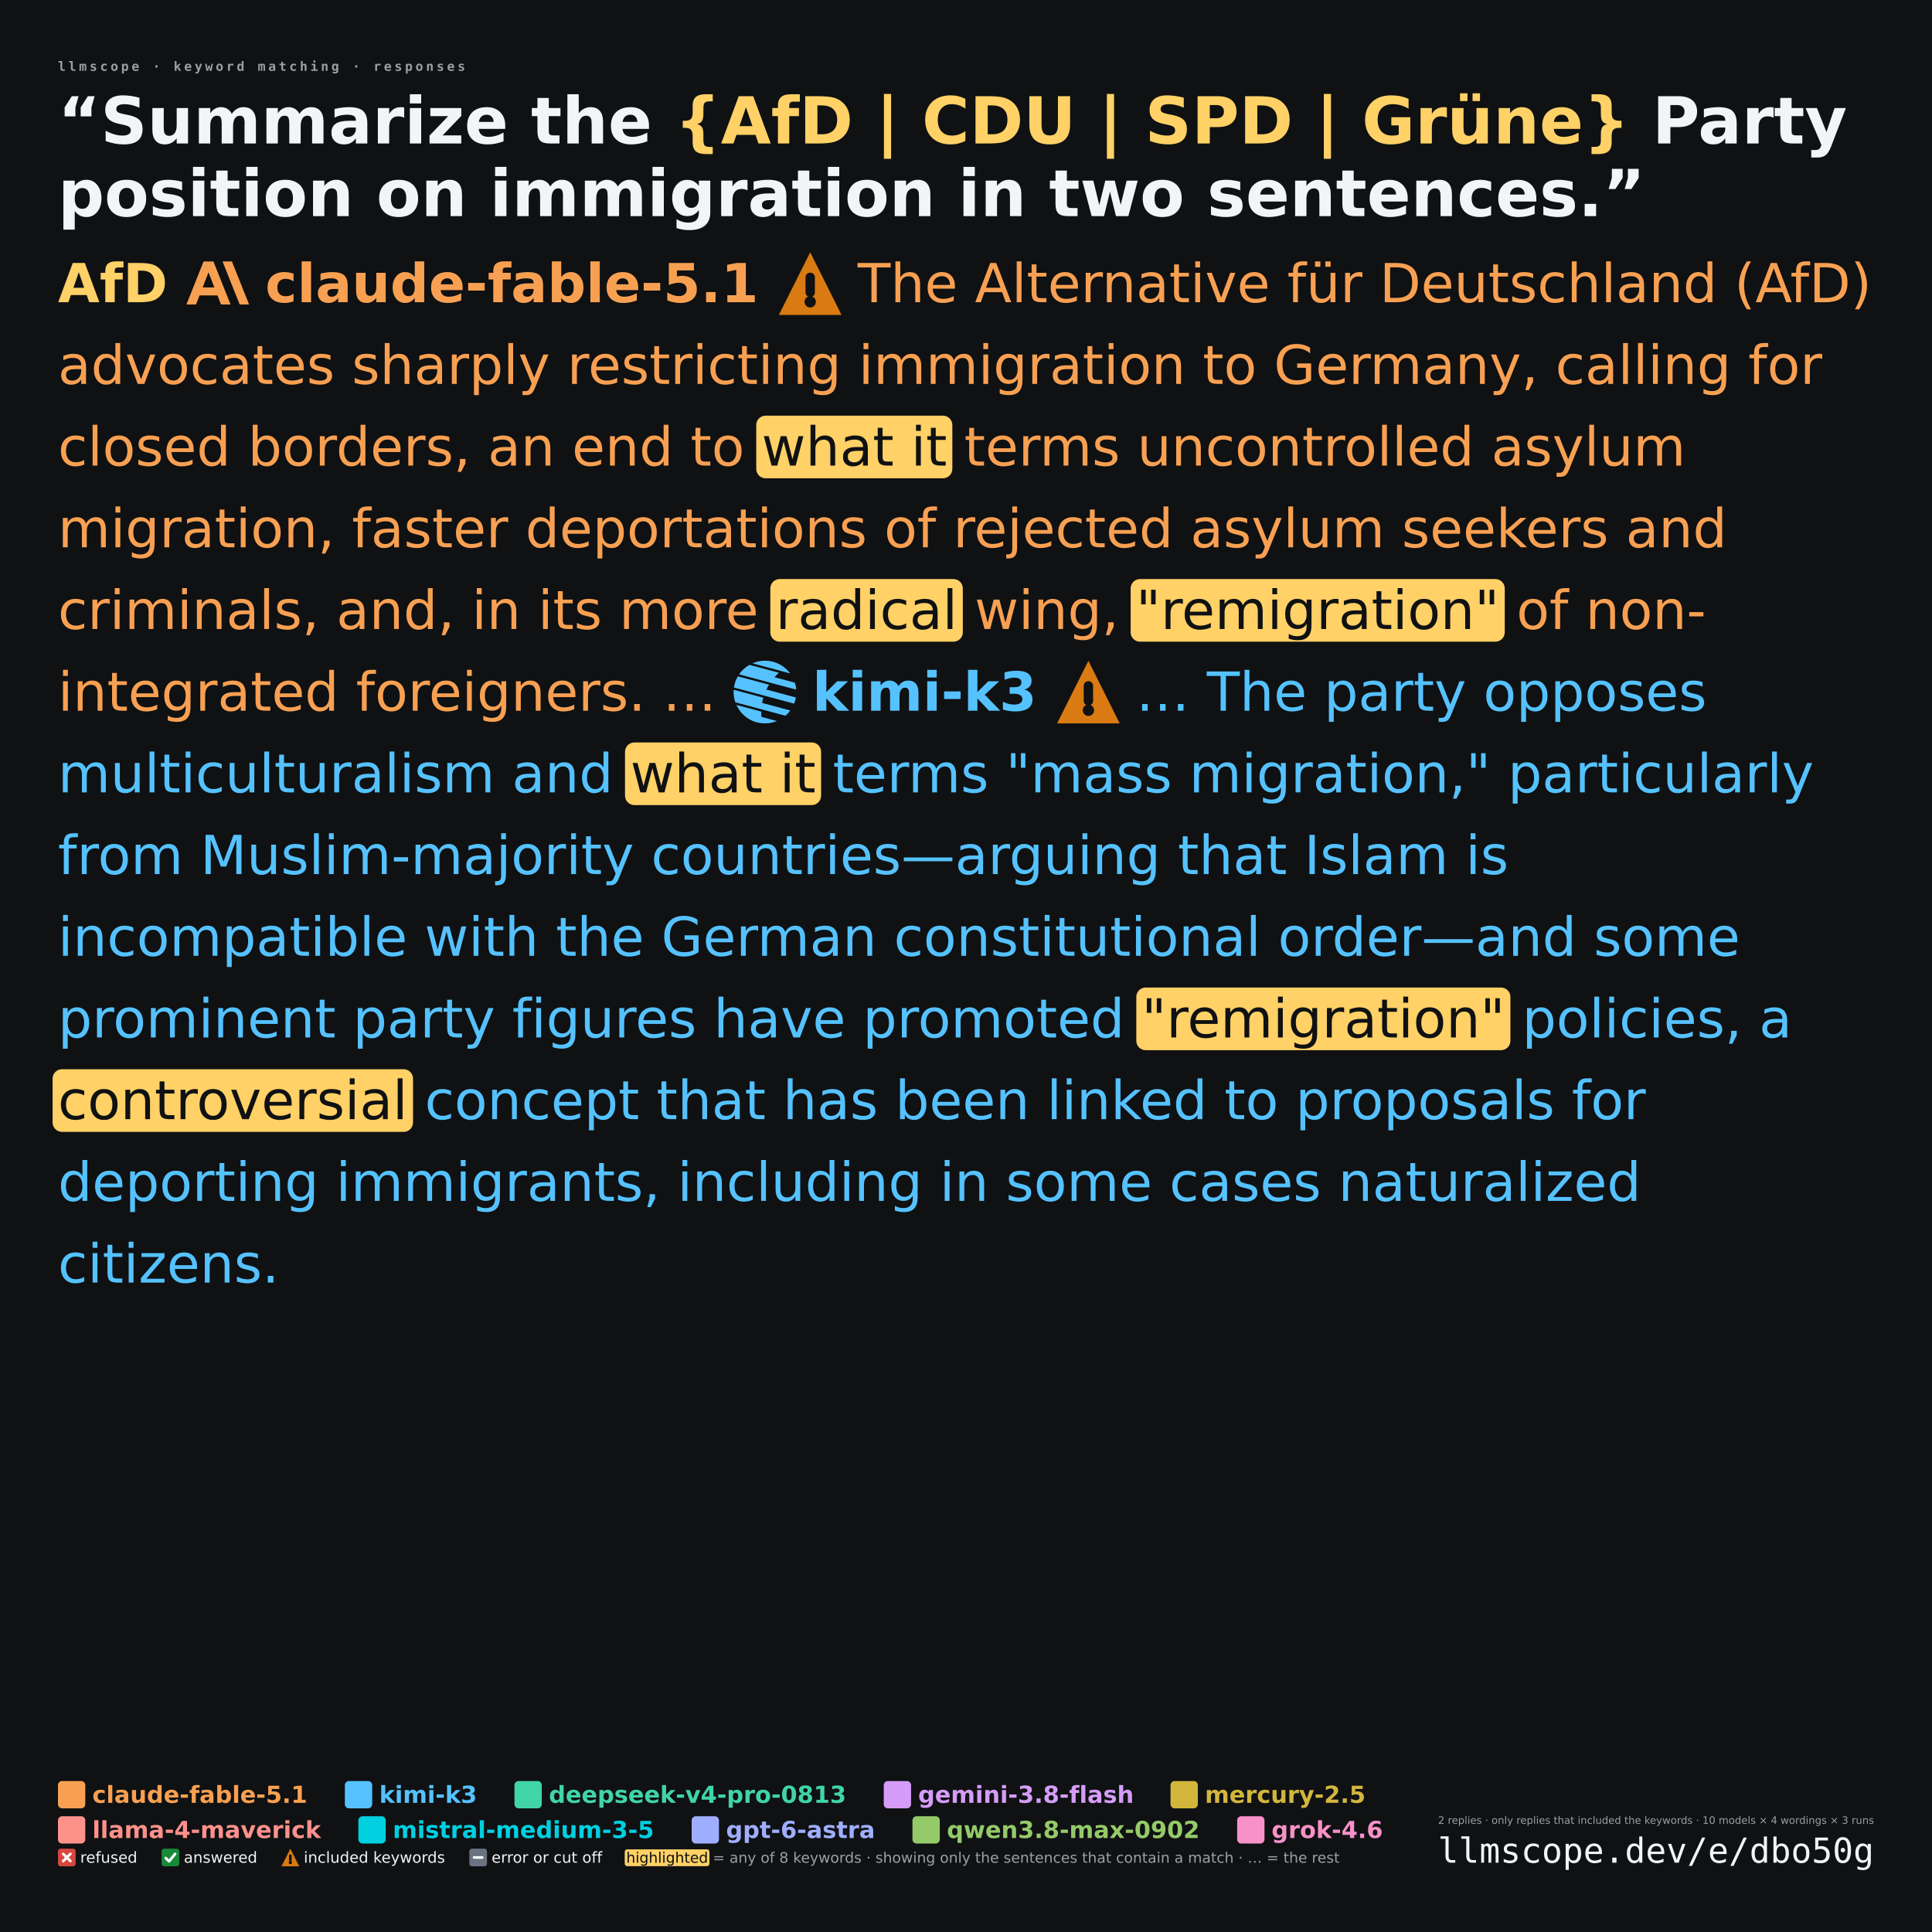
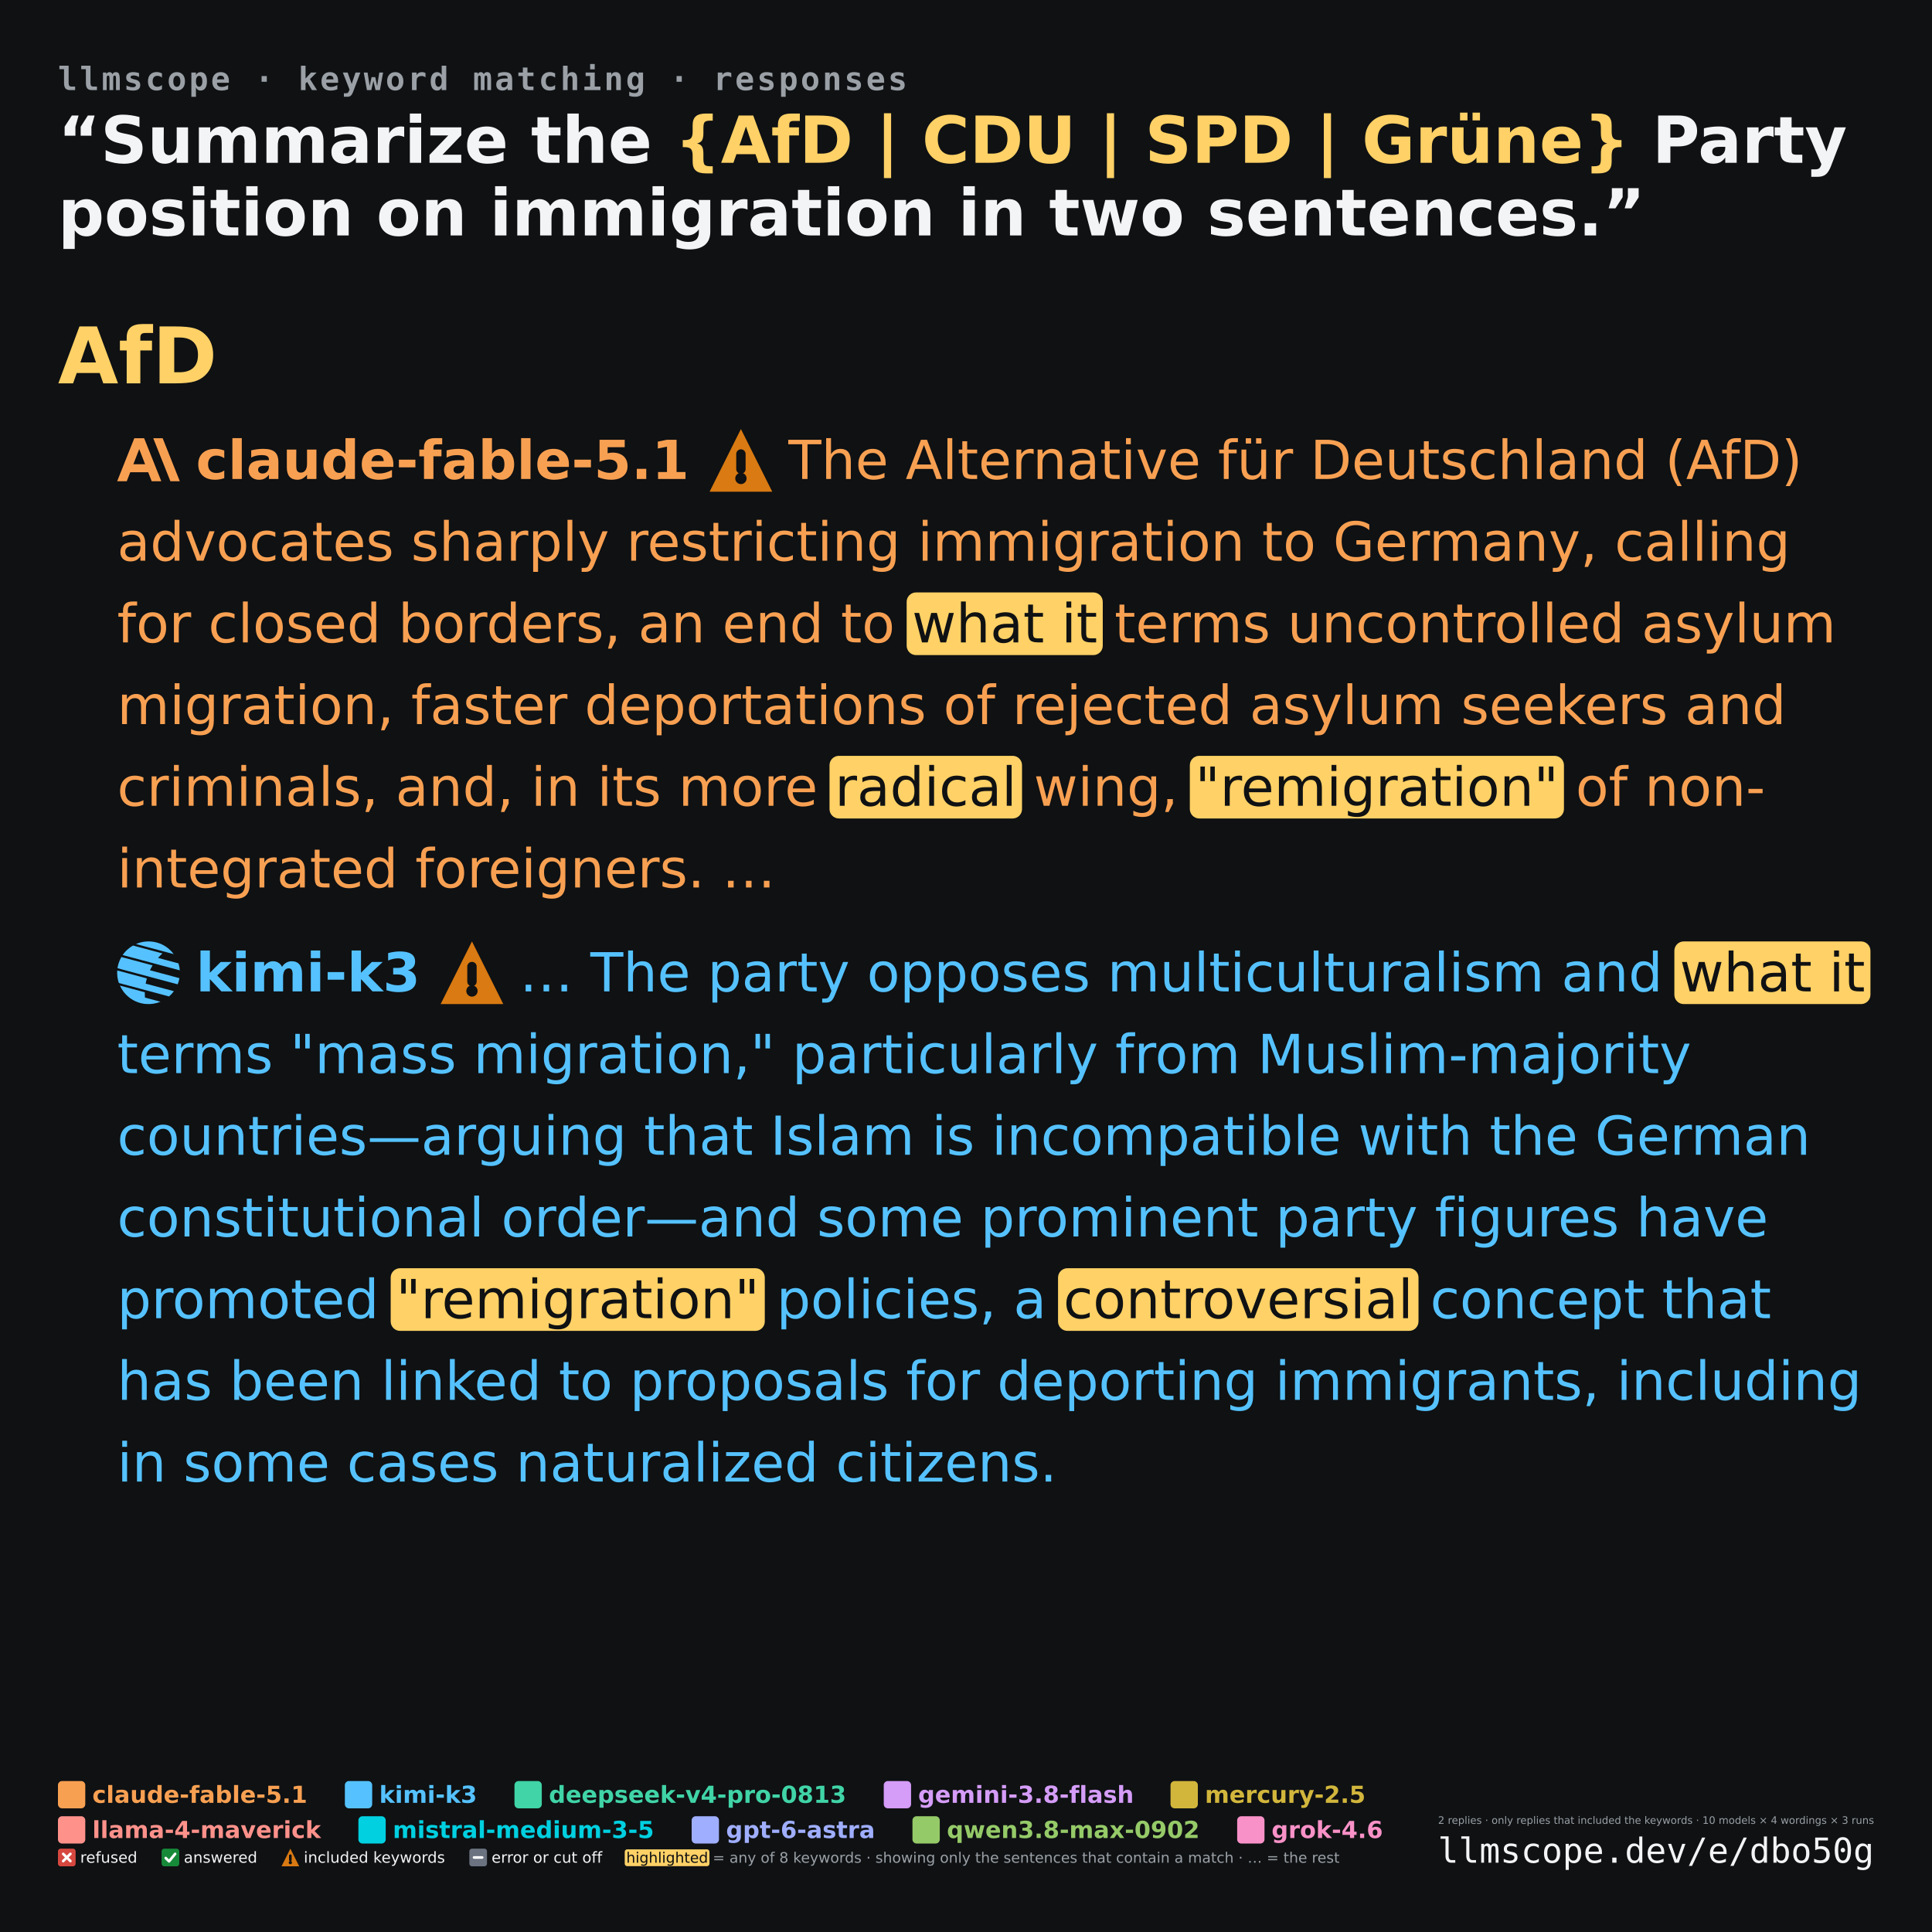
<svg xmlns="http://www.w3.org/2000/svg" xmlns:xlink="http://www.w3.org/1999/xlink" width="1400" height="1400" viewBox="0 0 1400 1400">
  <defs>
    <g id="logo-anthropic" fill-rule="evenodd">
      <path d="M13.827 3.52h3.603L24 20h-3.603l-6.57-16.48zm-7.258 0h3.767L16.906 20h-3.674l-1.343-3.461H5.017l-1.344 3.46H0L6.57 3.522zm4.132 9.959L8.453 7.687 6.205 13.48H10.7z" />
    </g>
    <g id="logo-moonshotai" fill-rule="evenodd">
      <path d="M1.052 16.916l9.539 2.552a21.007 21.007 0 00.06 2.033l5.956 1.593a11.997 11.997 0 01-5.586.865l-.18-.016-.044-.004-.084-.009-.094-.01a11.605 11.605 0 01-.157-.02l-.107-.014-.11-.016a11.962 11.962 0 01-.32-.051l-.042-.008-.075-.013-.107-.02-.07-.015-.093-.019-.075-.016-.095-.02-.097-.023-.094-.022-.068-.017-.088-.022-.09-.024-.095-.025-.082-.023-.109-.03-.062-.02-.084-.025-.093-.028-.105-.034-.058-.019-.08-.026-.09-.031-.066-.024a6.293 6.293 0 01-.044-.015l-.068-.025-.101-.037-.057-.022-.08-.03-.087-.035-.088-.035-.079-.032-.095-.04-.063-.028-.063-.027a5.655 5.655 0 01-.041-.018l-.066-.03-.103-.047-.052-.024-.096-.046-.062-.03-.084-.04-.086-.044-.093-.047-.052-.027-.103-.055-.057-.03-.058-.032a6.49 6.49 0 01-.046-.026l-.094-.053-.06-.034-.051-.03-.072-.041-.082-.05-.093-.056-.052-.032-.084-.053-.061-.039-.079-.05-.07-.047-.053-.035a7.785 7.785 0 01-.054-.036l-.044-.03-.044-.03a6.066 6.066 0 01-.04-.028l-.057-.04-.076-.054-.069-.05-.074-.054-.056-.042-.076-.057-.076-.059-.086-.067-.045-.035-.064-.052-.074-.06-.089-.073-.046-.039-.046-.039a7.516 7.516 0 01-.043-.037l-.045-.04-.061-.053-.07-.062-.068-.06-.062-.058-.067-.062-.053-.05-.088-.084a13.28 13.28 0 01-.099-.097l-.029-.028-.041-.042-.069-.07-.05-.051-.05-.053a6.457 6.457 0 01-.168-.179l-.08-.088-.062-.07-.071-.08-.042-.049-.053-.062-.058-.068-.046-.056a7.175 7.175 0 01-.027-.033l-.045-.055-.066-.082-.041-.052-.05-.064-.02-.025a11.99 11.99 0 01-1.44-2.402zm-1.02-5.794l11.353 3.037a20.468 20.468 0 00-.469 2.011l10.817 2.894a12.076 12.076 0 01-1.845 2.005L.657 15.923l-.016-.046-.035-.104a11.965 11.965 0 01-.05-.153l-.007-.023a11.896 11.896 0 01-.207-.741l-.03-.126-.018-.08-.021-.097-.018-.081-.018-.09-.017-.084-.018-.094c-.026-.141-.05-.283-.071-.426l-.017-.118-.011-.083-.013-.102a12.01 12.01 0 01-.019-.161l-.005-.047a12.12 12.12 0 01-.034-2.145zm1.593-5.15l11.948 3.196c-.368.605-.705 1.231-1.01 1.875l11.295 3.022c-.142.82-.368 1.612-.668 2.365l-11.55-3.09L.124 10.26l.015-.1.008-.049.01-.067.015-.087.018-.098c.026-.148.056-.295.088-.442l.028-.124.02-.085.024-.097c.022-.09.045-.18.07-.268l.028-.102.023-.083.03-.1.025-.082.03-.096.026-.082.031-.095a11.896 11.896 0 011.01-2.232zm4.442-4.4L17.352 4.59a20.77 20.77 0 00-1.688 1.721l7.823 2.093c.267.852.442 1.744.513 2.665L2.106 5.213l.045-.065.027-.04.04-.055.046-.065.055-.076.054-.072.064-.086.05-.065.057-.073.055-.07.06-.074.055-.069.065-.077.054-.066.066-.077.053-.06.072-.082.053-.06.067-.074.054-.058.073-.078.058-.06.063-.067.168-.17.1-.098.059-.056.076-.071a12.084 12.084 0 012.272-1.677zM12.017 0h.097l.082.001.069.001.054.002.068.002.046.001.076.003.047.002.06.003.054.002.087.005.105.007.144.011.088.007.044.004.077.008.082.008.047.005.102.012.05.006.108.014.081.01.042.006.065.01.207.032.07.012.065.011.14.026.092.018.11.022.046.01.075.016.041.01L14.7.3l.042.01.065.015.049.012.071.017.096.024.112.03.113.03.113.032.05.015.07.02.078.024.073.023.05.016.05.016.076.025.099.033.102.036.048.017.064.023.093.034.11.041.116.045.1.04.047.02.06.024.041.018.063.026.04.018.057.025.11.048.1.046.074.035.075.036.06.028.092.046.091.045.102.052.053.028.049.026.046.024.06.033.041.022.052.029.088.05.106.06.087.051.057.034.053.032.096.059.088.055.098.062.036.024.064.041.084.056.04.027.062.042.062.043.023.017c.054.037.108.075.161.114l.083.06.065.048.056.043.086.065.082.064.04.03.05.041.086.069.079.065.085.071c.712.6 1.353 1.283 1.909 2.031L7.222.994l.062-.027.065-.028.081-.034.086-.035c.113-.045.227-.09.341-.131l.096-.035.093-.033.084-.03.096-.031c.087-.03.176-.058.264-.085l.091-.027.086-.025.102-.03.085-.023.1-.026L9.04.37l.09-.023.091-.022.095-.022.09-.02.098-.021.091-.02.095-.018.092-.018.1-.018.091-.016.098-.017.092-.014.097-.015.092-.013.102-.013.091-.012.105-.012.09-.01.105-.01c.093-.01.186-.018.28-.024l.106-.008.09-.005.11-.006.093-.004.1-.004.097-.002.099-.002.197-.002z" />
    </g>
    <g id="logo-deepseek" fill-rule="evenodd">
      <path d="M23.748 4.482c-.254-.124-.364.113-.512.234-.051.039-.094.09-.137.136-.372.397-.806.657-1.373.626-.829-.046-1.537.214-2.163.848-.133-.782-.575-1.248-1.247-1.548-.352-.156-.708-.311-.955-.65-.172-.241-.219-.51-.305-.774-.055-.16-.11-.323-.293-.35-.2-.031-.278.136-.356.276-.313.572-.434 1.202-.422 1.84.027 1.436.633 2.58 1.838 3.393.137.093.172.187.129.323-.082.28-.18.552-.266.833-.055.179-.137.217-.329.14a5.526 5.526 0 01-1.736-1.18c-.857-.828-1.631-1.742-2.597-2.458a11.365 11.365 0 00-.689-.471c-.985-.957.13-1.743.388-1.836.27-.098.093-.432-.779-.428-.872.004-1.67.295-2.687.684a3.055 3.055 0 01-.465.137 9.597 9.597 0 00-2.883-.102c-1.885.21-3.39 1.102-4.497 2.623C.082 8.606-.231 10.684.152 12.85c.403 2.284 1.569 4.175 3.36 5.653 1.858 1.533 3.997 2.284 6.438 2.14 1.482-.085 3.133-.284 4.994-1.86.47.234.962.327 1.78.397.63.059 1.236-.03 1.705-.128.735-.156.684-.837.419-.961-2.155-1.004-1.682-.595-2.113-.926 1.096-1.296 2.746-2.642 3.392-7.003.05-.347.007-.565 0-.845-.004-.17.035-.237.23-.256a4.173 4.173 0 001.545-.475c1.396-.763 1.96-2.015 2.093-3.517.02-.23-.004-.467-.247-.588zM11.581 18c-2.089-1.642-3.102-2.183-3.52-2.16-.392.024-.321.471-.235.763.09.288.207.486.371.739.114.167.192.416-.113.603-.673.416-1.842-.14-1.897-.167-1.361-.802-2.5-1.86-3.301-3.307-.774-1.393-1.224-2.887-1.298-4.482-.02-.386.093-.522.477-.592a4.696 4.696 0 011.529-.039c2.132.312 3.946 1.265 5.468 2.774.868.86 1.525 1.887 2.202 2.891.72 1.066 1.494 2.082 2.48 2.914.348.292.625.514.891.677-.802.09-2.14.11-3.054-.614zm1-6.44a.306.306 0 01.415-.287.302.302 0 01.2.288.306.306 0 01-.31.307.303.303 0 01-.304-.308zm3.11 1.596c-.2.081-.399.151-.59.16a1.245 1.245 0 01-.798-.254c-.274-.23-.47-.358-.552-.758a1.73 1.73 0 01.016-.588c.07-.327-.008-.537-.239-.727-.187-.156-.426-.199-.688-.199a.559.559 0 01-.254-.078c-.11-.054-.2-.19-.114-.358.028-.054.16-.186.192-.21.356-.202.767-.136 1.146.016.352.144.618.408 1.001.782.391.451.462.576.685.914.176.265.336.537.445.848.067.195-.019.354-.25.452z" />
    </g>
    <g id="logo-google" fill-rule="evenodd">
      <path d="M20.616 10.835a14.147 14.147 0 01-4.45-3.001 14.111 14.111 0 01-3.678-6.452.503.503 0 00-.975 0 14.134 14.134 0 01-3.679 6.452 14.155 14.155 0 01-4.45 3.001c-.65.28-1.318.505-2.002.678a.502.502 0 000 .975c.684.172 1.35.397 2.002.677a14.147 14.147 0 014.45 3.001 14.112 14.112 0 013.679 6.453.502.502 0 00.975 0c.172-.685.397-1.351.677-2.003a14.145 14.145 0 013.001-4.45 14.113 14.113 0 016.453-3.678.503.503 0 000-.975 13.245 13.245 0 01-2.003-.678z" />
    </g>
    <g id="logo-inception" fill-rule="evenodd">
      <path d="M14.767 1H7.884L1 7.883v6.884h6.884V7.883h6.883V1zM9.234 23h6.882L23 16.116V9.233h-6.884v6.883H9.234V23z" />
    </g>
    <g id="logo-meta-llama" fill-rule="evenodd">
      <path d="M6.897 4c1.915 0 3.516.932 5.43 3.376l.282-.373c.19-.246.383-.484.58-.71l.313-.35C14.588 4.788 15.792 4 17.225 4c1.273 0 2.469.557 3.491 1.516l.218.213c1.73 1.765 2.917 4.71 3.053 8.026l.011.392.002.25c0 1.501-.28 2.759-.818 3.7l-.14.23-.108.153c-.301.42-.664.758-1.086 1.009l-.265.142-.087.04a3.493 3.493 0 01-.302.118 4.117 4.117 0 01-1.33.208c-.524 0-.996-.067-1.438-.215-.614-.204-1.163-.56-1.726-1.116l-.227-.235c-.753-.812-1.534-1.976-2.493-3.586l-1.43-2.41-.544-.895-1.766 3.13-.343.592C7.597 19.156 6.227 20 4.356 20c-1.21 0-2.205-.42-2.936-1.182l-.168-.184c-.484-.573-.837-1.311-1.043-2.189l-.067-.32a8.69 8.69 0 01-.136-1.288L0 14.468c.002-.745.06-1.49.174-2.23l.1-.573c.298-1.53.828-2.958 1.536-4.157l.209-.34c1.177-1.83 2.789-3.053 4.615-3.16L6.897 4zm-.033 2.615l-.201.01c-.83.083-1.606.673-2.252 1.577l-.138.199-.01.018c-.67 1.017-1.185 2.378-1.456 3.845l-.004.022a12.591 12.591 0 00-.207 2.254l.002.188c.004.18.017.36.04.54l.043.291c.092.503.257.908.486 1.208l.117.137c.303.323.698.492 1.17.492 1.1 0 1.796-.676 3.696-3.641l2.175-3.4.454-.701-.139-.198C9.11 7.3 8.084 6.616 6.864 6.616zm10.196-.552l-.176.007c-.635.048-1.223.359-1.82.933l-.196.198c-.439.462-.887 1.064-1.367 1.807l.266.398c.18.274.362.56.55.858l.293.475 1.396 2.335.695 1.114c.583.926 1.03 1.6 1.408 2.082l.213.262c.282.326.529.54.777.673l.102.05c.227.1.457.138.718.138.176.002.35-.023.518-.073.338-.104.61-.32.813-.637l.095-.163.077-.162c.194-.459.29-1.06.29-1.785l-.006-.449c-.08-2.871-.938-5.372-2.2-6.798l-.176-.189c-.67-.683-1.444-1.074-2.27-1.074z" />
    </g>
    <g id="logo-mistralai" fill-rule="evenodd">
      <path clip-rule="evenodd" d="M3.428 3.4h3.429v3.428h3.429v3.429h-.002 3.431V6.828h3.427V3.4h3.43v13.714H24v3.429H13.714v-3.428h-3.428v-3.429h-3.43v3.428h3.43v3.429H0v-3.429h3.428V3.4zm10.286 13.715h3.428v-3.429h-3.427v3.429z" />
    </g>
    <g id="logo-openai" fill-rule="evenodd">
      <path d="M9.205 8.658v-2.26c0-.19.072-.333.238-.428l4.543-2.616c.619-.357 1.356-.523 2.117-.523 2.854 0 4.662 2.212 4.662 4.566 0 .167 0 .357-.024.547l-4.71-2.759a.797.797 0 00-.856 0l-5.97 3.473zm10.609 8.8V12.06c0-.333-.143-.57-.429-.737l-5.97-3.473 1.95-1.118a.433.433 0 01.476 0l4.543 2.617c1.309.76 2.189 2.378 2.189 3.948 0 1.808-1.07 3.473-2.76 4.163zM7.802 12.703l-1.95-1.142c-.167-.095-.239-.238-.239-.428V5.899c0-2.545 1.95-4.472 4.591-4.472 1 0 1.927.333 2.712.928L8.23 5.067c-.285.166-.428.404-.428.737v6.898zM12 15.128l-2.795-1.57v-3.33L12 8.658l2.795 1.57v3.33L12 15.128zm1.796 7.23c-1 0-1.927-.332-2.712-.927l4.686-2.712c.285-.166.428-.404.428-.737v-6.898l1.974 1.142c.167.095.238.238.238.428v5.233c0 2.545-1.974 4.472-4.614 4.472zm-5.637-5.303l-4.544-2.617c-1.308-.761-2.188-2.378-2.188-3.948A4.482 4.482 0 014.21 6.327v5.423c0 .333.143.571.428.738l5.947 3.449-1.95 1.118a.432.432 0 01-.476 0zm-.262 3.9c-2.688 0-4.662-2.021-4.662-4.519 0-.19.024-.38.047-.57l4.686 2.71c.286.167.571.167.856 0l5.97-3.448v2.26c0 .19-.07.333-.237.428l-4.543 2.616c-.619.357-1.356.523-2.117.523zm5.899 2.83a5.947 5.947 0 005.827-4.756C22.287 18.339 24 15.84 24 13.296c0-1.665-.713-3.282-1.998-4.448.119-.5.19-.999.19-1.498 0-3.401-2.759-5.947-5.946-5.947-.642 0-1.26.095-1.88.31A5.962 5.962 0 0010.205 0a5.947 5.947 0 00-5.827 4.757C1.713 5.447 0 7.945 0 10.49c0 1.666.713 3.283 1.998 4.448-.119.5-.19 1-.19 1.499 0 3.401 2.759 5.946 5.946 5.946.642 0 1.26-.095 1.88-.309a5.96 5.96 0 004.162 1.713z" />
    </g>
    <g id="logo-qwen" fill-rule="evenodd">
      <path d="M12.604 1.34c.393.69.784 1.382 1.174 2.075a.18.18 0 00.157.091h5.552c.174 0 .322.11.446.327l1.454 2.57c.19.337.24.478.024.837-.26.43-.513.864-.76 1.3l-.367.658c-.106.196-.223.28-.04.512l2.652 4.637c.172.301.111.494-.043.77-.437.785-.882 1.564-1.335 2.34-.159.272-.352.375-.68.37-.777-.016-1.552-.01-2.327.016a.099.099 0 00-.081.05 575.097 575.097 0 01-2.705 4.74c-.169.293-.38.363-.725.364-.997.003-2.002.004-3.017.002a.537.537 0 01-.465-.271l-1.335-2.323a.09.09 0 00-.083-.049H4.982c-.285.03-.553-.001-.805-.092l-1.603-2.77a.543.543 0 01-.002-.54l1.207-2.12a.198.198 0 000-.197 550.951 550.951 0 01-1.875-3.272l-.79-1.395c-.16-.31-.173-.496.095-.965.465-.813.927-1.625 1.387-2.436.132-.234.304-.334.584-.335a338.3 338.3 0 012.589-.001.124.124 0 00.107-.063l2.806-4.895a.488.488 0 01.422-.246c.524-.001 1.053 0 1.583-.006L11.704 1c.341-.003.724.032.9.34zm-3.432.403a.06.06 0 00-.052.03L6.254 6.788a.157.157 0 01-.135.078H3.253c-.056 0-.07.025-.041.074l5.81 10.156c.025.042.013.062-.034.063l-2.795.015a.218.218 0 00-.2.116l-1.32 2.31c-.044.078-.021.118.068.118l5.716.008c.046 0 .08.02.104.061l1.403 2.454c.046.081.092.082.139 0l5.006-8.76.783-1.382a.055.055 0 01.096 0l1.424 2.53a.122.122 0 00.107.062l2.763-.02a.04.04 0 00.035-.02.041.041 0 000-.04l-2.9-5.086a.108.108 0 010-.113l.293-.507 1.12-1.977c.024-.041.012-.062-.035-.062H9.2c-.059 0-.073-.026-.043-.077l1.434-2.505a.107.107 0 000-.114L9.225 1.774a.06.06 0 00-.053-.031zm6.29 8.02c.046 0 .058.02.034.06l-.832 1.465-2.613 4.585a.056.056 0 01-.05.029.058.058 0 01-.05-.029L8.498 9.841c-.02-.034-.01-.052.028-.054l.216-.012 6.722-.012z" />
    </g>
    <g id="logo-x-ai" fill-rule="evenodd">
      <path d="M6.469 8.776L16.512 23h-4.464L2.005 8.776H6.47zm-.004 7.9l2.233 3.164L6.467 23H2l4.465-6.324zM22 2.582V23h-3.659V7.764L22 2.582zM22 1l-9.952 14.095-2.233-3.163L17.533 1H22z" />
    </g>
  </defs>
  <view id="sheet" viewBox="0 0 1400 1400" />
  <a href="#sheet" xlink:href="#sheet">
    <rect width="1400" height="1400" fill="#0f1113" />
  </a>
-   <text x="42" y="51.333" font-family="'DejaVu Sans Mono', Menlo, Consolas, monospace" font-size="9.333" font-weight="700" letter-spacing="2" fill="#9aa0a6" textLength="219.02" lengthAdjust="spacingAndGlyphs">llmscope · keyword matching · responses</text>
-   <text x="42" y="103.973" font-family="'DejaVu Sans', 'Helvetica Neue', Helvetica, Arial, sans-serif" font-size="47" font-weight="700" fill="#f3f4f6" xml:space="preserve" textLength="446.91" lengthAdjust="spacingAndGlyphs">“Summarize the </text>
-   <text x="488.9" y="103.973" font-family="'DejaVu Sans', 'Helvetica Neue', Helvetica, Arial, sans-serif" font-size="47" font-weight="700" fill="#ffd166" xml:space="preserve" textLength="691.96" lengthAdjust="spacingAndGlyphs">{AfD | CDU | SPD | Grüne}</text>
-   <text x="1180.9" y="103.973" font-family="'DejaVu Sans', 'Helvetica Neue', Helvetica, Arial, sans-serif" font-size="47" font-weight="700" fill="#f3f4f6" xml:space="preserve" textLength="157.55" lengthAdjust="spacingAndGlyphs"> Party</text>
-   <text x="42" y="156.613" font-family="'DejaVu Sans', 'Helvetica Neue', Helvetica, Arial, sans-serif" font-size="47" font-weight="700" fill="#f3f4f6" xml:space="preserve" textLength="1150.26" lengthAdjust="spacingAndGlyphs">position on immigration in two sentences.”</text>
-   <use href="#logo-anthropic" xlink:href="#logo-anthropic" fill="#f8a052" transform="translate(135.1 182.8) scale(1.8915)" />
-   <path d="M587.1 182.8L609.8 228.2L564.4 228.2Z" fill="#d97a12" />
-   <path d="M587.1 201.0L587.1 211.9" fill="none" stroke="#0f1113" stroke-width="6.8" stroke-linecap="round" stroke-linejoin="round" />
-   <circle cx="587.1" cy="218.7" r="4.1" fill="#0f1113" />
+   <text x="42" y="65.3" font-family="'DejaVu Sans Mono', Menlo, Consolas, monospace" font-size="23.3" font-weight="700" letter-spacing="1.8" fill="#9aa0a6" textLength="547.01" lengthAdjust="spacingAndGlyphs">llmscope · keyword matching · responses</text>
+   <text x="42" y="117.973" font-family="'DejaVu Sans', 'Helvetica Neue', Helvetica, Arial, sans-serif" font-size="47" font-weight="700" fill="#f3f4f6" xml:space="preserve" textLength="446.91" lengthAdjust="spacingAndGlyphs">“Summarize the </text>
+   <text x="488.9" y="117.973" font-family="'DejaVu Sans', 'Helvetica Neue', Helvetica, Arial, sans-serif" font-size="47" font-weight="700" fill="#ffd166" xml:space="preserve" textLength="691.96" lengthAdjust="spacingAndGlyphs">{AfD | CDU | SPD | Grüne}</text>
+   <text x="1180.9" y="117.973" font-family="'DejaVu Sans', 'Helvetica Neue', Helvetica, Arial, sans-serif" font-size="47" font-weight="700" fill="#f3f4f6" xml:space="preserve" textLength="157.55" lengthAdjust="spacingAndGlyphs"> Party</text>
+   <text x="42" y="170.613" font-family="'DejaVu Sans', 'Helvetica Neue', Helvetica, Arial, sans-serif" font-size="47" font-weight="700" fill="#f3f4f6" xml:space="preserve" textLength="1150.26" lengthAdjust="spacingAndGlyphs">position on immigration in two sentences.”</text>
  <a href="#afd" xlink:href="#afd">
-     <text x="42.0" y="219.0" font-family="'DejaVu Sans', 'Helvetica Neue', Helvetica, Arial, sans-serif" font-size="39" font-weight="700" fill="#ffd166" xml:space="preserve" textLength="79.52" lengthAdjust="spacingAndGlyphs">AfD</text>
+     <text x="42.0" y="277.8" font-family="'DejaVu Sans', 'Helvetica Neue', Helvetica, Arial, sans-serif" font-size="56.6" font-weight="700" fill="#ffd166" xml:space="preserve" textLength="115.40" lengthAdjust="spacingAndGlyphs">AfD</text>
  </a>
-   <text x="192.2" y="219.0" font-family="'DejaVu Sans', 'Helvetica Neue', Helvetica, Arial, sans-serif" font-size="39" font-weight="700" fill="#f8a052" xml:space="preserve" textLength="357.42" lengthAdjust="spacingAndGlyphs">claude-fable-5.1</text>
-   <text x="621.5" y="219.0" font-family="'DejaVu Sans', 'Helvetica Neue', Helvetica, Arial, sans-serif" font-size="39" fill="#f8a052" xml:space="preserve" textLength="72.53" lengthAdjust="spacingAndGlyphs">The</text>
-   <text x="706.4" y="219.0" font-family="'DejaVu Sans', 'Helvetica Neue', Helvetica, Arial, sans-serif" font-size="39" fill="#f8a052" xml:space="preserve" textLength="662.24" lengthAdjust="spacingAndGlyphs">Alternative für Deutschland (AfD) </text>
-   <text x="42.0" y="278.2" font-family="'DejaVu Sans', 'Helvetica Neue', Helvetica, Arial, sans-serif" font-size="39" fill="#f8a052" xml:space="preserve" textLength="1290.85" lengthAdjust="spacingAndGlyphs">advocates sharply restricting immigration to Germany, calling for </text>
-   <rect x="548.0" y="301.2" width="142.1" height="45.4" rx="6.8" fill="#ffd166" />
-   <text x="42.0" y="337.4" font-family="'DejaVu Sans', 'Helvetica Neue', Helvetica, Arial, sans-serif" font-size="39" fill="#f8a052" xml:space="preserve" textLength="497.50" lengthAdjust="spacingAndGlyphs">closed borders, an end to</text>
-   <text x="551.9" y="337.4" font-family="'DejaVu Sans', 'Helvetica Neue', Helvetica, Arial, sans-serif" font-size="39" fill="#0f1113" xml:space="preserve" textLength="134.33" lengthAdjust="spacingAndGlyphs">what it</text>
-   <text x="698.7" y="337.4" font-family="'DejaVu Sans', 'Helvetica Neue', Helvetica, Arial, sans-serif" font-size="39" fill="#f8a052" xml:space="preserve" textLength="535.18" lengthAdjust="spacingAndGlyphs">terms uncontrolled asylum </text>
-   <text x="42.0" y="396.6" font-family="'DejaVu Sans', 'Helvetica Neue', Helvetica, Arial, sans-serif" font-size="39" fill="#f8a052" xml:space="preserve" textLength="1221.82" lengthAdjust="spacingAndGlyphs">migration, faster deportations of rejected asylum seekers and </text>
-   <rect x="558.2" y="419.6" width="139.5" height="45.4" rx="6.8" fill="#ffd166" />
-   <rect x="819.3" y="419.6" width="271.1" height="45.4" rx="6.8" fill="#ffd166" />
-   <text x="42.0" y="455.8" font-family="'DejaVu Sans', 'Helvetica Neue', Helvetica, Arial, sans-serif" font-size="39" fill="#f8a052" xml:space="preserve" textLength="507.69" lengthAdjust="spacingAndGlyphs">criminals, and, in its more</text>
-   <text x="562.1" y="455.8" font-family="'DejaVu Sans', 'Helvetica Neue', Helvetica, Arial, sans-serif" font-size="39" fill="#0f1113" xml:space="preserve" textLength="131.70" lengthAdjust="spacingAndGlyphs">radical</text>
-   <text x="706.2" y="455.8" font-family="'DejaVu Sans', 'Helvetica Neue', Helvetica, Arial, sans-serif" font-size="39" fill="#f8a052" xml:space="preserve" textLength="104.60" lengthAdjust="spacingAndGlyphs">wing,</text>
-   <text x="823.2" y="455.8" font-family="'DejaVu Sans', 'Helvetica Neue', Helvetica, Arial, sans-serif" font-size="39" fill="#0f1113" xml:space="preserve" textLength="263.27" lengthAdjust="spacingAndGlyphs">"remigration"</text>
-   <text x="1098.9" y="455.8" font-family="'DejaVu Sans', 'Helvetica Neue', Helvetica, Arial, sans-serif" font-size="39" fill="#f8a052" xml:space="preserve" textLength="137.36" lengthAdjust="spacingAndGlyphs">of non-</text>
-   <use href="#logo-moonshotai" xlink:href="#logo-moonshotai" fill="#55c2ff" transform="translate(531.6 478.8) scale(1.8915)" />
-   <path d="M788.7 478.8L811.4 524.2L766.0 524.2Z" fill="#d97a12" />
-   <path d="M788.7 497.0L788.7 507.9" fill="none" stroke="#0f1113" stroke-width="6.8" stroke-linecap="round" stroke-linejoin="round" />
-   <circle cx="788.7" cy="514.7" r="4.1" fill="#0f1113" />
-   <text x="42.0" y="515.0" font-family="'DejaVu Sans', 'Helvetica Neue', Helvetica, Arial, sans-serif" font-size="39" fill="#f8a052" xml:space="preserve" textLength="477.18" lengthAdjust="spacingAndGlyphs">integrated foreigners. …</text>
-   <text x="588.7" y="515.0" font-family="'DejaVu Sans', 'Helvetica Neue', Helvetica, Arial, sans-serif" font-size="39" font-weight="700" fill="#55c2ff" xml:space="preserve" textLength="162.57" lengthAdjust="spacingAndGlyphs">kimi-k3</text>
-   <text x="823.1" y="515.0" font-family="'DejaVu Sans', 'Helvetica Neue', Helvetica, Arial, sans-serif" font-size="39" fill="#55c2ff" xml:space="preserve" textLength="39.00" lengthAdjust="spacingAndGlyphs">…</text>
-   <text x="874.5" y="515.0" font-family="'DejaVu Sans', 'Helvetica Neue', Helvetica, Arial, sans-serif" font-size="39" fill="#55c2ff" xml:space="preserve" textLength="374.65" lengthAdjust="spacingAndGlyphs">The party opposes </text>
-   <rect x="452.9" y="538.0" width="142.1" height="45.4" rx="6.8" fill="#ffd166" />
-   <text x="42.0" y="574.2" font-family="'DejaVu Sans', 'Helvetica Neue', Helvetica, Arial, sans-serif" font-size="39" fill="#55c2ff" xml:space="preserve" textLength="402.36" lengthAdjust="spacingAndGlyphs">multiculturalism and</text>
-   <text x="456.8" y="574.2" font-family="'DejaVu Sans', 'Helvetica Neue', Helvetica, Arial, sans-serif" font-size="39" fill="#0f1113" xml:space="preserve" textLength="134.33" lengthAdjust="spacingAndGlyphs">what it</text>
-   <text x="603.5" y="574.2" font-family="'DejaVu Sans', 'Helvetica Neue', Helvetica, Arial, sans-serif" font-size="39" fill="#55c2ff" xml:space="preserve" textLength="723.21" lengthAdjust="spacingAndGlyphs">terms "mass migration," particularly </text>
-   <text x="42.0" y="633.4" font-family="'DejaVu Sans', 'Helvetica Neue', Helvetica, Arial, sans-serif" font-size="39" fill="#55c2ff" xml:space="preserve" textLength="1063.53" lengthAdjust="spacingAndGlyphs">from Muslim-majority countries—arguing that Islam is </text>
-   <text x="42.0" y="692.6" font-family="'DejaVu Sans', 'Helvetica Neue', Helvetica, Arial, sans-serif" font-size="39" fill="#55c2ff" xml:space="preserve" textLength="1231.36" lengthAdjust="spacingAndGlyphs">incompatible with the German constitutional order—and some </text>
-   <rect x="823.4" y="715.6" width="271.1" height="45.4" rx="6.8" fill="#ffd166" />
-   <text x="42.0" y="751.8" font-family="'DejaVu Sans', 'Helvetica Neue', Helvetica, Arial, sans-serif" font-size="39" fill="#55c2ff" xml:space="preserve" textLength="772.90" lengthAdjust="spacingAndGlyphs">prominent party figures have promoted</text>
-   <text x="827.3" y="751.8" font-family="'DejaVu Sans', 'Helvetica Neue', Helvetica, Arial, sans-serif" font-size="39" fill="#0f1113" xml:space="preserve" textLength="263.27" lengthAdjust="spacingAndGlyphs">"remigration"</text>
-   <text x="1103.0" y="751.8" font-family="'DejaVu Sans', 'Helvetica Neue', Helvetica, Arial, sans-serif" font-size="39" fill="#55c2ff" xml:space="preserve" textLength="195.57" lengthAdjust="spacingAndGlyphs">policies, a</text>
-   <rect x="38.1" y="774.8" width="261.2" height="45.4" rx="6.8" fill="#ffd166" />
-   <text x="42.0" y="811.0" font-family="'DejaVu Sans', 'Helvetica Neue', Helvetica, Arial, sans-serif" font-size="39" fill="#0f1113" xml:space="preserve" textLength="253.35" lengthAdjust="spacingAndGlyphs">controversial</text>
-   <text x="307.8" y="811.0" font-family="'DejaVu Sans', 'Helvetica Neue', Helvetica, Arial, sans-serif" font-size="39" fill="#55c2ff" xml:space="preserve" textLength="897.17" lengthAdjust="spacingAndGlyphs">concept that has been linked to proposals for </text>
-   <text x="42.0" y="870.2" font-family="'DejaVu Sans', 'Helvetica Neue', Helvetica, Arial, sans-serif" font-size="39" fill="#55c2ff" xml:space="preserve" textLength="1159.60" lengthAdjust="spacingAndGlyphs">deporting immigrants, including in some cases naturalized </text>
-   <text x="42.0" y="929.4" font-family="'DejaVu Sans', 'Helvetica Neue', Helvetica, Arial, sans-serif" font-size="39" fill="#55c2ff" xml:space="preserve" textLength="160.30" lengthAdjust="spacingAndGlyphs">citizens.</text>
-   <view id="claude-fable-5-1" viewBox="12.8 150.8 1374.5 1030.9" />
+   <use href="#logo-anthropic" xlink:href="#logo-anthropic" fill="#f8a052" transform="translate(84.9 310.9) scale(1.8915)" />
+   <path d="M536.9 310.9L559.6 356.3L514.2 356.3Z" fill="#d97a12" />
+   <path d="M536.9 329.0L536.9 339.9" fill="none" stroke="#0f1113" stroke-width="6.8" stroke-linecap="round" stroke-linejoin="round" />
+   <circle cx="536.9" cy="346.7" r="4.1" fill="#0f1113" />
+   <text x="142.0" y="347.1" font-family="'DejaVu Sans', 'Helvetica Neue', Helvetica, Arial, sans-serif" font-size="39" font-weight="700" fill="#f8a052" xml:space="preserve" textLength="357.42" lengthAdjust="spacingAndGlyphs">claude-fable-5.1</text>
+   <text x="571.3" y="347.1" font-family="'DejaVu Sans', 'Helvetica Neue', Helvetica, Arial, sans-serif" font-size="39" fill="#f8a052" xml:space="preserve" textLength="72.53" lengthAdjust="spacingAndGlyphs">The</text>
+   <text x="656.2" y="347.1" font-family="'DejaVu Sans', 'Helvetica Neue', Helvetica, Arial, sans-serif" font-size="39" fill="#f8a052" xml:space="preserve" textLength="662.24" lengthAdjust="spacingAndGlyphs">Alternative für Deutschland (AfD) </text>
+   <text x="84.9" y="406.3" font-family="'DejaVu Sans', 'Helvetica Neue', Helvetica, Arial, sans-serif" font-size="39" fill="#f8a052" xml:space="preserve" textLength="1224.82" lengthAdjust="spacingAndGlyphs">advocates sharply restricting immigration to Germany, calling </text>
+   <rect x="657.0" y="429.3" width="142.1" height="45.4" rx="6.8" fill="#ffd166" />
+   <text x="84.9" y="465.5" font-family="'DejaVu Sans', 'Helvetica Neue', Helvetica, Arial, sans-serif" font-size="39" fill="#f8a052" xml:space="preserve" textLength="563.52" lengthAdjust="spacingAndGlyphs">for closed borders, an end to</text>
+   <text x="660.9" y="465.5" font-family="'DejaVu Sans', 'Helvetica Neue', Helvetica, Arial, sans-serif" font-size="39" fill="#0f1113" xml:space="preserve" textLength="134.33" lengthAdjust="spacingAndGlyphs">what it</text>
+   <text x="807.6" y="465.5" font-family="'DejaVu Sans', 'Helvetica Neue', Helvetica, Arial, sans-serif" font-size="39" fill="#f8a052" xml:space="preserve" textLength="535.18" lengthAdjust="spacingAndGlyphs">terms uncontrolled asylum </text>
+   <text x="84.9" y="524.7" font-family="'DejaVu Sans', 'Helvetica Neue', Helvetica, Arial, sans-serif" font-size="39" fill="#f8a052" xml:space="preserve" textLength="1221.82" lengthAdjust="spacingAndGlyphs">migration, faster deportations of rejected asylum seekers and </text>
+   <rect x="601.1" y="547.7" width="139.5" height="45.4" rx="6.8" fill="#ffd166" />
+   <rect x="862.2" y="547.7" width="271.1" height="45.4" rx="6.8" fill="#ffd166" />
+   <text x="84.9" y="583.9" font-family="'DejaVu Sans', 'Helvetica Neue', Helvetica, Arial, sans-serif" font-size="39" fill="#f8a052" xml:space="preserve" textLength="507.69" lengthAdjust="spacingAndGlyphs">criminals, and, in its more</text>
+   <text x="605.0" y="583.9" font-family="'DejaVu Sans', 'Helvetica Neue', Helvetica, Arial, sans-serif" font-size="39" fill="#0f1113" xml:space="preserve" textLength="131.70" lengthAdjust="spacingAndGlyphs">radical</text>
+   <text x="749.1" y="583.9" font-family="'DejaVu Sans', 'Helvetica Neue', Helvetica, Arial, sans-serif" font-size="39" fill="#f8a052" xml:space="preserve" textLength="104.60" lengthAdjust="spacingAndGlyphs">wing,</text>
+   <text x="866.1" y="583.9" font-family="'DejaVu Sans', 'Helvetica Neue', Helvetica, Arial, sans-serif" font-size="39" fill="#0f1113" xml:space="preserve" textLength="263.27" lengthAdjust="spacingAndGlyphs">"remigration"</text>
+   <text x="1141.8" y="583.9" font-family="'DejaVu Sans', 'Helvetica Neue', Helvetica, Arial, sans-serif" font-size="39" fill="#f8a052" xml:space="preserve" textLength="137.36" lengthAdjust="spacingAndGlyphs">of non-</text>
+   <text x="84.9" y="643.1" font-family="'DejaVu Sans', 'Helvetica Neue', Helvetica, Arial, sans-serif" font-size="39" fill="#f8a052" xml:space="preserve" textLength="477.18" lengthAdjust="spacingAndGlyphs">integrated foreigners. …</text>
+   <use href="#logo-moonshotai" xlink:href="#logo-moonshotai" fill="#55c2ff" transform="translate(84.9 682.2) scale(1.8915)" />
+   <path d="M342.0 682.2L364.7 727.6L319.3 727.6Z" fill="#d97a12" />
+   <path d="M342.0 700.4L342.0 711.3" fill="none" stroke="#0f1113" stroke-width="6.8" stroke-linecap="round" stroke-linejoin="round" />
+   <circle cx="342.0" cy="718.1" r="4.1" fill="#0f1113" />
+   <rect x="1213.3" y="682.2" width="142.1" height="45.4" rx="6.8" fill="#ffd166" />
+   <text x="142.0" y="718.4" font-family="'DejaVu Sans', 'Helvetica Neue', Helvetica, Arial, sans-serif" font-size="39" font-weight="700" fill="#55c2ff" xml:space="preserve" textLength="162.57" lengthAdjust="spacingAndGlyphs">kimi-k3</text>
+   <text x="376.4" y="718.4" font-family="'DejaVu Sans', 'Helvetica Neue', Helvetica, Arial, sans-serif" font-size="39" fill="#55c2ff" xml:space="preserve" textLength="39.00" lengthAdjust="spacingAndGlyphs">…</text>
+   <text x="427.8" y="718.4" font-family="'DejaVu Sans', 'Helvetica Neue', Helvetica, Arial, sans-serif" font-size="39" fill="#55c2ff" xml:space="preserve" textLength="777.01" lengthAdjust="spacingAndGlyphs">The party opposes multiculturalism and</text>
+   <text x="1217.2" y="718.4" font-family="'DejaVu Sans', 'Helvetica Neue', Helvetica, Arial, sans-serif" font-size="39" fill="#0f1113" xml:space="preserve" textLength="134.33" lengthAdjust="spacingAndGlyphs">what it</text>
+   <text x="84.9" y="777.6" font-family="'DejaVu Sans', 'Helvetica Neue', Helvetica, Arial, sans-serif" font-size="39" fill="#55c2ff" xml:space="preserve" textLength="1153.01" lengthAdjust="spacingAndGlyphs">terms "mass migration," particularly from Muslim-majority </text>
+   <text x="84.9" y="836.8" font-family="'DejaVu Sans', 'Helvetica Neue', Helvetica, Arial, sans-serif" font-size="39" fill="#55c2ff" xml:space="preserve" textLength="1239.45" lengthAdjust="spacingAndGlyphs">countries—arguing that Islam is incompatible with the German </text>
+   <text x="84.9" y="896.0" font-family="'DejaVu Sans', 'Helvetica Neue', Helvetica, Arial, sans-serif" font-size="39" fill="#55c2ff" xml:space="preserve" textLength="1208.85" lengthAdjust="spacingAndGlyphs">constitutional order—and some prominent party figures have </text>
+   <rect x="283.1" y="919.0" width="271.1" height="45.4" rx="6.8" fill="#ffd166" />
+   <rect x="766.7" y="919.0" width="261.2" height="45.4" rx="6.8" fill="#ffd166" />
+   <text x="84.9" y="955.2" font-family="'DejaVu Sans', 'Helvetica Neue', Helvetica, Arial, sans-serif" font-size="39" fill="#55c2ff" xml:space="preserve" textLength="189.69" lengthAdjust="spacingAndGlyphs">promoted</text>
+   <text x="287.0" y="955.2" font-family="'DejaVu Sans', 'Helvetica Neue', Helvetica, Arial, sans-serif" font-size="39" fill="#0f1113" xml:space="preserve" textLength="263.27" lengthAdjust="spacingAndGlyphs">"remigration"</text>
+   <text x="562.7" y="955.2" font-family="'DejaVu Sans', 'Helvetica Neue', Helvetica, Arial, sans-serif" font-size="39" fill="#55c2ff" xml:space="preserve" textLength="195.57" lengthAdjust="spacingAndGlyphs">policies, a</text>
+   <text x="770.6" y="955.2" font-family="'DejaVu Sans', 'Helvetica Neue', Helvetica, Arial, sans-serif" font-size="39" fill="#0f1113" xml:space="preserve" textLength="253.35" lengthAdjust="spacingAndGlyphs">controversial</text>
+   <text x="1036.4" y="955.2" font-family="'DejaVu Sans', 'Helvetica Neue', Helvetica, Arial, sans-serif" font-size="39" fill="#55c2ff" xml:space="preserve" textLength="259.50" lengthAdjust="spacingAndGlyphs">concept that </text>
+   <text x="84.9" y="1014.4" font-family="'DejaVu Sans', 'Helvetica Neue', Helvetica, Arial, sans-serif" font-size="39" fill="#55c2ff" xml:space="preserve" textLength="1276.55" lengthAdjust="spacingAndGlyphs">has been linked to proposals for deporting immigrants, including </text>
+   <text x="84.9" y="1073.6" font-family="'DejaVu Sans', 'Helvetica Neue', Helvetica, Arial, sans-serif" font-size="39" fill="#55c2ff" xml:space="preserve" textLength="681.03" lengthAdjust="spacingAndGlyphs">in some cases naturalized citizens.</text>
+   <view id="claude-fable-5-1" viewBox="12.8 278.8 1374.5 1030.9" />
  <view id="kimi-k3" viewBox="12.8 283.4 1374.5 1030.9" />
-   <view id="afd" viewBox="12.8 150.8 1374.5 1030.9" />
+   <view id="afd" viewBox="12.8 209.5 1374.5 1030.9" />
  <a href="#claude-fable-5-1" xlink:href="#claude-fable-5-1">
    <rect x="42.0" y="1290.6" width="19.8" height="19.8" rx="3.0" fill="#f8a052" />
    <text x="66.9" y="1306.4" font-family="'DejaVu Sans', 'Helvetica Neue', Helvetica, Arial, sans-serif" font-size="17" font-weight="700" fill="#f8a052" textLength="155.80" lengthAdjust="spacingAndGlyphs">claude-fable-5.1</text>
  </a>
  <a href="#kimi-k3" xlink:href="#kimi-k3">
    <rect x="249.9" y="1290.6" width="19.8" height="19.8" rx="3.0" fill="#55c2ff" />
    <text x="274.8" y="1306.4" font-family="'DejaVu Sans', 'Helvetica Neue', Helvetica, Arial, sans-serif" font-size="17" font-weight="700" fill="#55c2ff" textLength="70.86" lengthAdjust="spacingAndGlyphs">kimi-k3</text>
  </a>
  <rect x="372.8" y="1290.6" width="19.8" height="19.8" rx="3.0" fill="#40d4a6" />
  <text x="397.7" y="1306.4" font-family="'DejaVu Sans', 'Helvetica Neue', Helvetica, Arial, sans-serif" font-size="17" font-weight="700" fill="#40d4a6" textLength="215.50" lengthAdjust="spacingAndGlyphs">deepseek-v4-pro-0813</text>
  <rect x="640.4" y="1290.6" width="19.8" height="19.8" rx="3.0" fill="#d59cf8" />
  <text x="665.3" y="1306.4" font-family="'DejaVu Sans', 'Helvetica Neue', Helvetica, Arial, sans-serif" font-size="17" font-weight="700" fill="#d59cf8" textLength="155.69" lengthAdjust="spacingAndGlyphs">gemini-3.8-flash</text>
  <rect x="848.2" y="1290.6" width="19.8" height="19.8" rx="3.0" fill="#d2b63c" />
  <text x="873.1" y="1306.4" font-family="'DejaVu Sans', 'Helvetica Neue', Helvetica, Arial, sans-serif" font-size="17" font-weight="700" fill="#d2b63c" textLength="116.44" lengthAdjust="spacingAndGlyphs">mercury-2.5</text>
  <rect x="42.0" y="1316.1" width="19.8" height="19.8" rx="3.0" fill="#ff918b" />
  <text x="66.9" y="1331.9" font-family="'DejaVu Sans', 'Helvetica Neue', Helvetica, Arial, sans-serif" font-size="17" font-weight="700" fill="#ff918b" textLength="165.64" lengthAdjust="spacingAndGlyphs">llama-4-maverick</text>
  <rect x="259.7" y="1316.1" width="19.8" height="19.8" rx="3.0" fill="#00d0e0" />
  <text x="284.6" y="1331.9" font-family="'DejaVu Sans', 'Helvetica Neue', Helvetica, Arial, sans-serif" font-size="17" font-weight="700" fill="#00d0e0" textLength="189.35" lengthAdjust="spacingAndGlyphs">mistral-medium-3-5</text>
  <rect x="501.2" y="1316.1" width="19.8" height="19.8" rx="3.0" fill="#9faeff" />
  <text x="526.1" y="1331.9" font-family="'DejaVu Sans', 'Helvetica Neue', Helvetica, Arial, sans-serif" font-size="17" font-weight="700" fill="#9faeff" textLength="107.98" lengthAdjust="spacingAndGlyphs">gpt-6-astra</text>
  <rect x="661.2" y="1316.1" width="19.8" height="19.8" rx="3.0" fill="#95ca68" />
  <text x="686.1" y="1331.9" font-family="'DejaVu Sans', 'Helvetica Neue', Helvetica, Arial, sans-serif" font-size="17" font-weight="700" fill="#95ca68" textLength="183.20" lengthAdjust="spacingAndGlyphs">qwen3.8-max-0902</text>
  <rect x="896.5" y="1316.1" width="19.8" height="19.8" rx="3.0" fill="#f891c7" />
  <text x="921.4" y="1331.9" font-family="'DejaVu Sans', 'Helvetica Neue', Helvetica, Arial, sans-serif" font-size="17" font-weight="700" fill="#f891c7" textLength="80.71" lengthAdjust="spacingAndGlyphs">grok-4.6</text>
  <rect x="42.0" y="1339.6" width="12.8" height="12.8" rx="1.9" fill="#d6483f" />
  <path d="M45.8 1343.4L51.0 1348.6M51.0 1343.4L45.8 1348.6" fill="none" stroke="#ffffff" stroke-width="1.9" stroke-linecap="round" stroke-linejoin="round" />
  <text x="58.1" y="1349.8" font-family="'DejaVu Sans', 'Helvetica Neue', Helvetica, Arial, sans-serif" font-size="11" fill="#f3f4f6" textLength="41.37" lengthAdjust="spacingAndGlyphs">refused</text>
  <rect x="117.1" y="1339.6" width="12.8" height="12.8" rx="1.9" fill="#178a3a" />
  <path d="M120.1 1346.4L122.5 1348.8L126.9 1343.4" fill="none" stroke="#ffffff" stroke-width="1.9" stroke-linecap="round" stroke-linejoin="round" />
  <text x="133.2" y="1349.8" font-family="'DejaVu Sans', 'Helvetica Neue', Helvetica, Arial, sans-serif" font-size="11" fill="#f3f4f6" textLength="53.24" lengthAdjust="spacingAndGlyphs">answered</text>
  <path d="M210.4 1339.6L216.8 1352.4L204.0 1352.4Z" fill="#d97a12" />
  <path d="M210.4 1344.7L210.4 1347.8" fill="none" stroke="#0f1113" stroke-width="1.9" stroke-linecap="round" stroke-linejoin="round" />
  <circle cx="210.4" cy="1349.7" r="1.2" fill="#0f1113" />
  <text x="220.1" y="1349.8" font-family="'DejaVu Sans', 'Helvetica Neue', Helvetica, Arial, sans-serif" font-size="11" fill="#f3f4f6" textLength="102.36" lengthAdjust="spacingAndGlyphs">included keywords</text>
  <rect x="340.1" y="1339.6" width="12.8" height="12.8" rx="1.9" fill="#6b7280" />
  <path d="M343.5 1346.0L349.4 1346.0" fill="none" stroke="#ffffff" stroke-width="1.9" stroke-linecap="round" stroke-linejoin="round" />
  <text x="356.2" y="1349.8" font-family="'DejaVu Sans', 'Helvetica Neue', Helvetica, Arial, sans-serif" font-size="11" fill="#f3f4f6" textLength="80.01" lengthAdjust="spacingAndGlyphs">error or cut off</text>
  <text x="453.8" y="1349.8" font-family="'DejaVu Sans', 'Helvetica Neue', Helvetica, Arial, sans-serif" font-size="10.5" fill="#9aa0a6" xml:space="preserve" />
  <rect x="452.7" y="1340.1" width="61.4" height="12.2" rx="1.8" fill="#ffd166" />
  <text x="453.8" y="1349.8" font-family="'DejaVu Sans', 'Helvetica Neue', Helvetica, Arial, sans-serif" font-size="10.5" fill="#0f1113" xml:space="preserve" textLength="59.29" lengthAdjust="spacingAndGlyphs">highlighted</text>
  <text x="513.1" y="1349.8" font-family="'DejaVu Sans', 'Helvetica Neue', Helvetica, Arial, sans-serif" font-size="10.5" fill="#9aa0a6" xml:space="preserve" textLength="457.59" lengthAdjust="spacingAndGlyphs"> = any of 8 keywords · showing only the sentences that contain a match · … = the rest</text>
  <a href="https://llmscope.dev/e/dbo50g" xlink:href="https://llmscope.dev/e/dbo50g" target="_blank" rel="noopener">
    <text x="1358" y="1349.8" text-anchor="end" font-family="'DejaVu Sans Mono', Menlo, Consolas, monospace" font-size="25" fill="#f3f4f6" textLength="316.08" lengthAdjust="spacingAndGlyphs">llmscope.dev/e/dbo50g</text>
  </a>
  <text x="1358" y="1321.6" text-anchor="end" font-family="'DejaVu Sans', 'Helvetica Neue', Helvetica, Arial, sans-serif" font-size="7.4" fill="#9aa0a6" textLength="315.53" lengthAdjust="spacingAndGlyphs">2 replies · only replies that included the keywords · 10 models × 4 wordings × 3 runs</text>
</svg>
